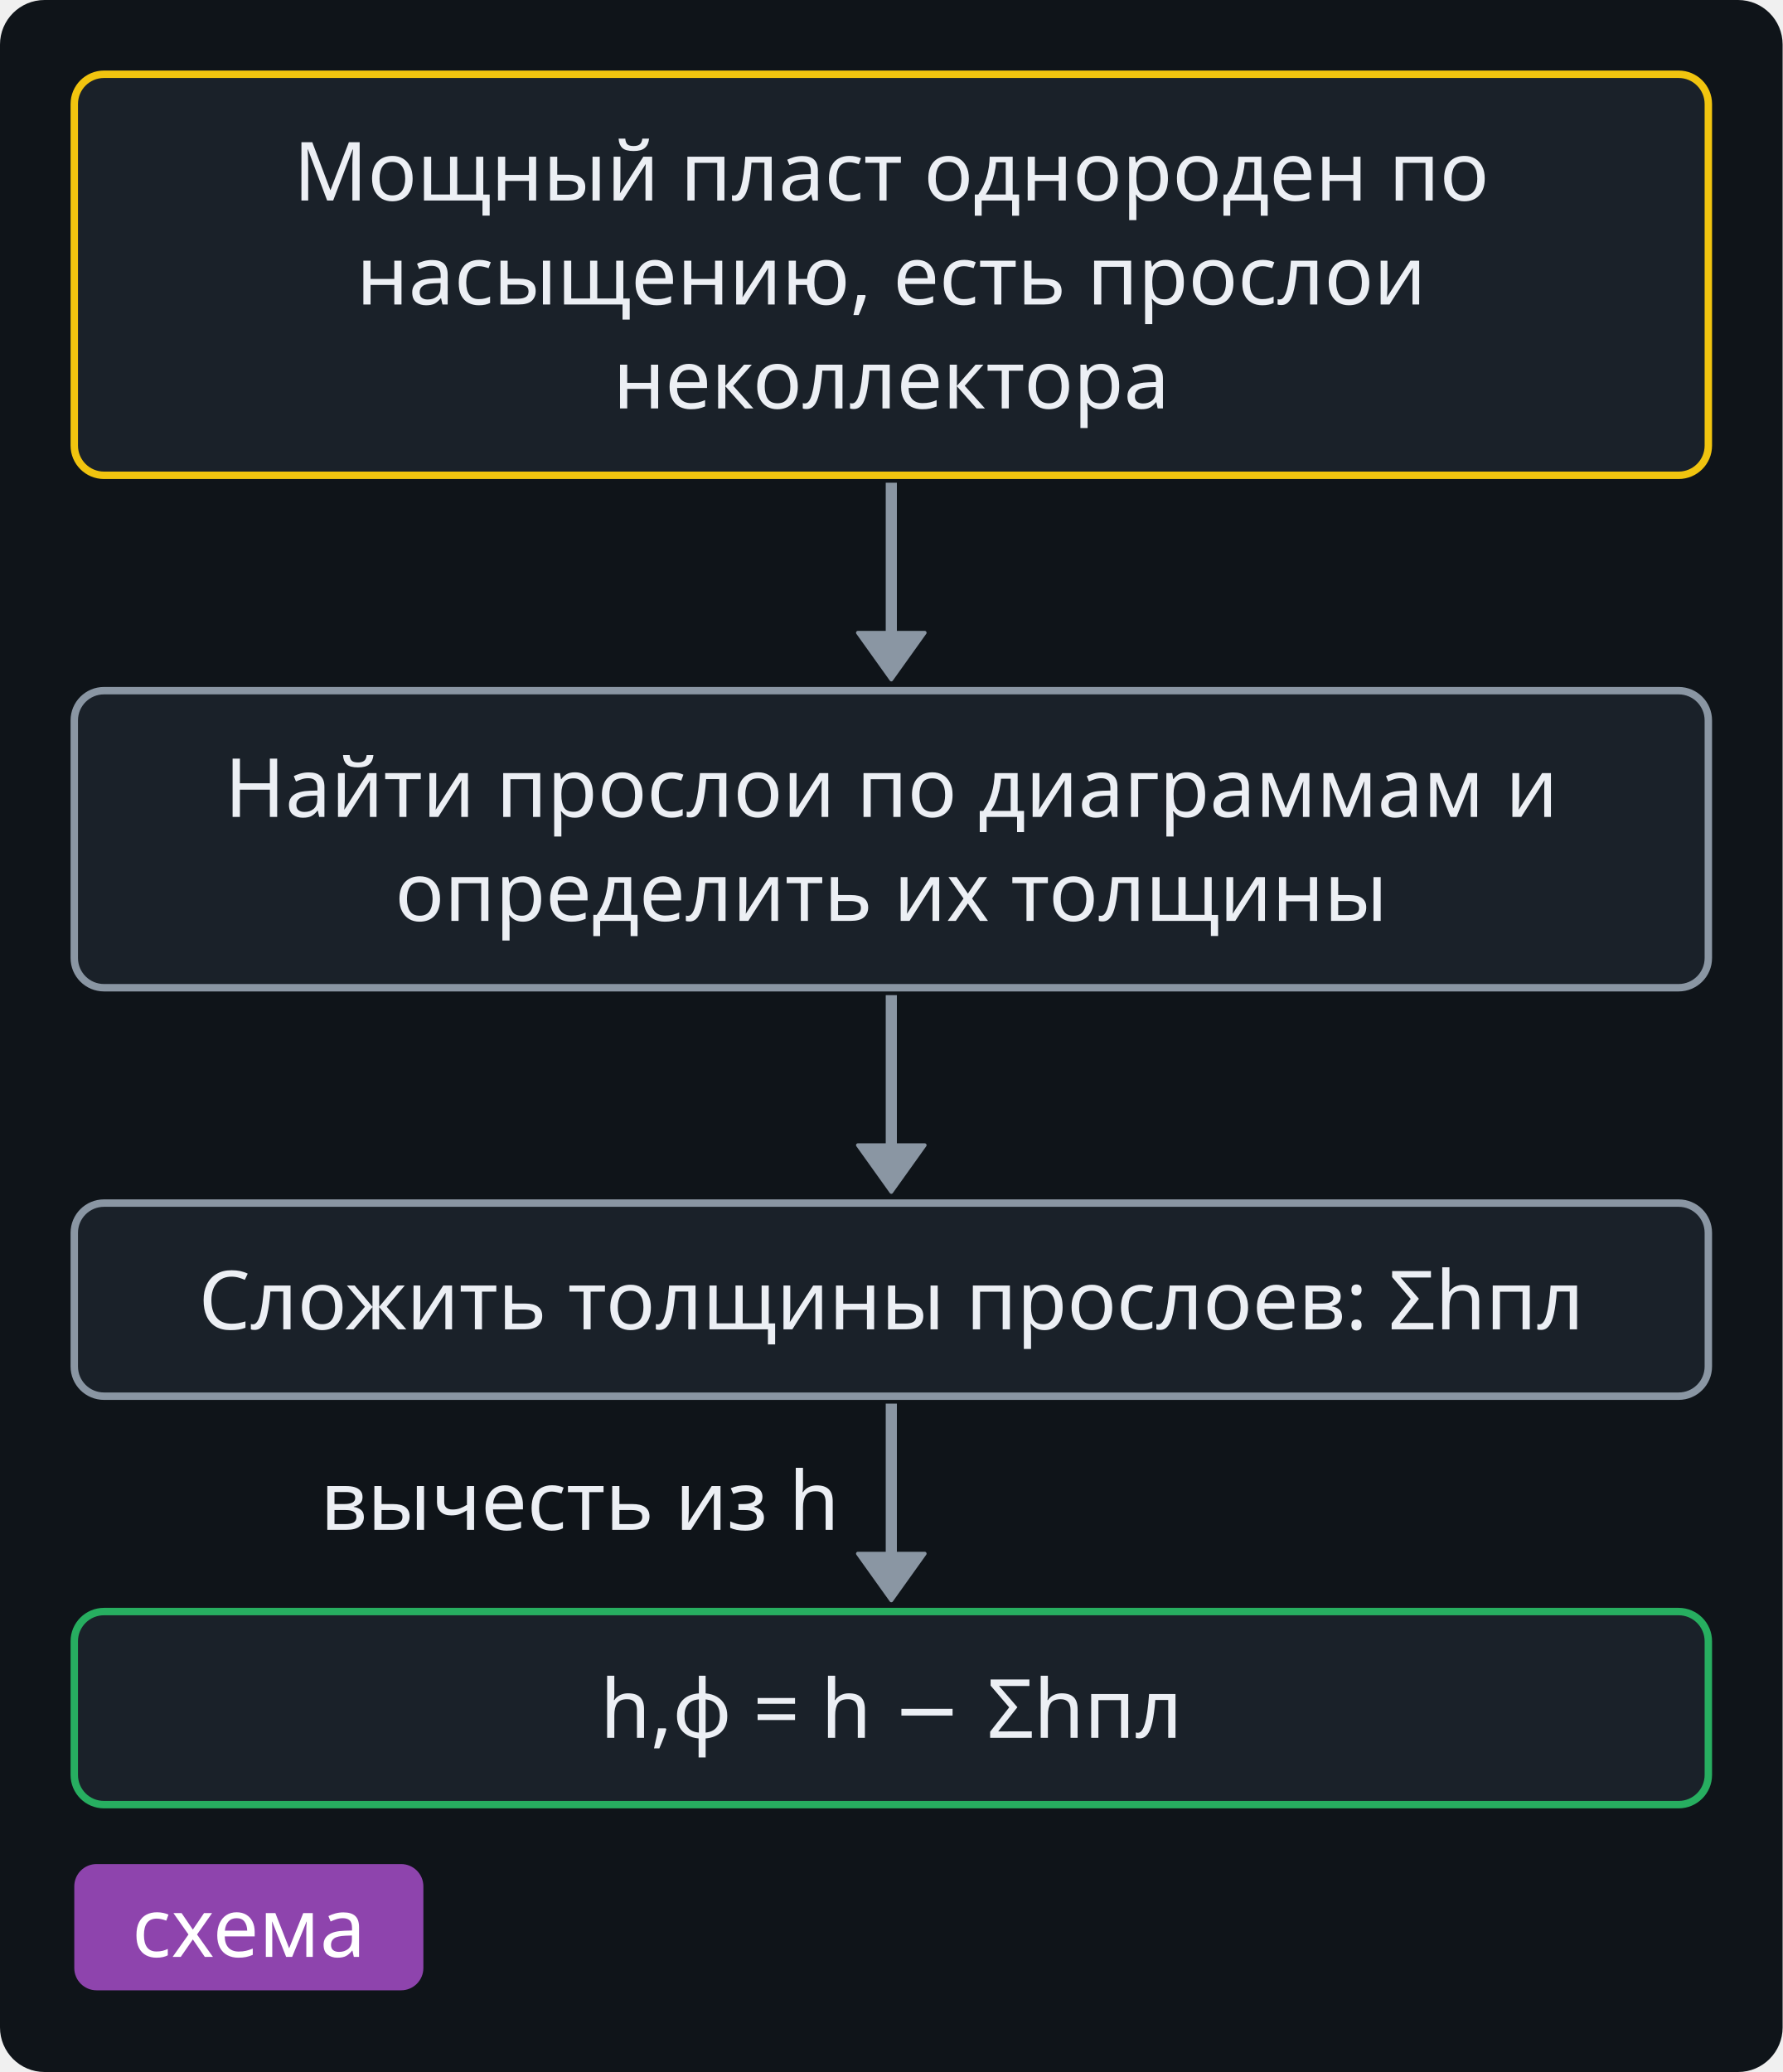
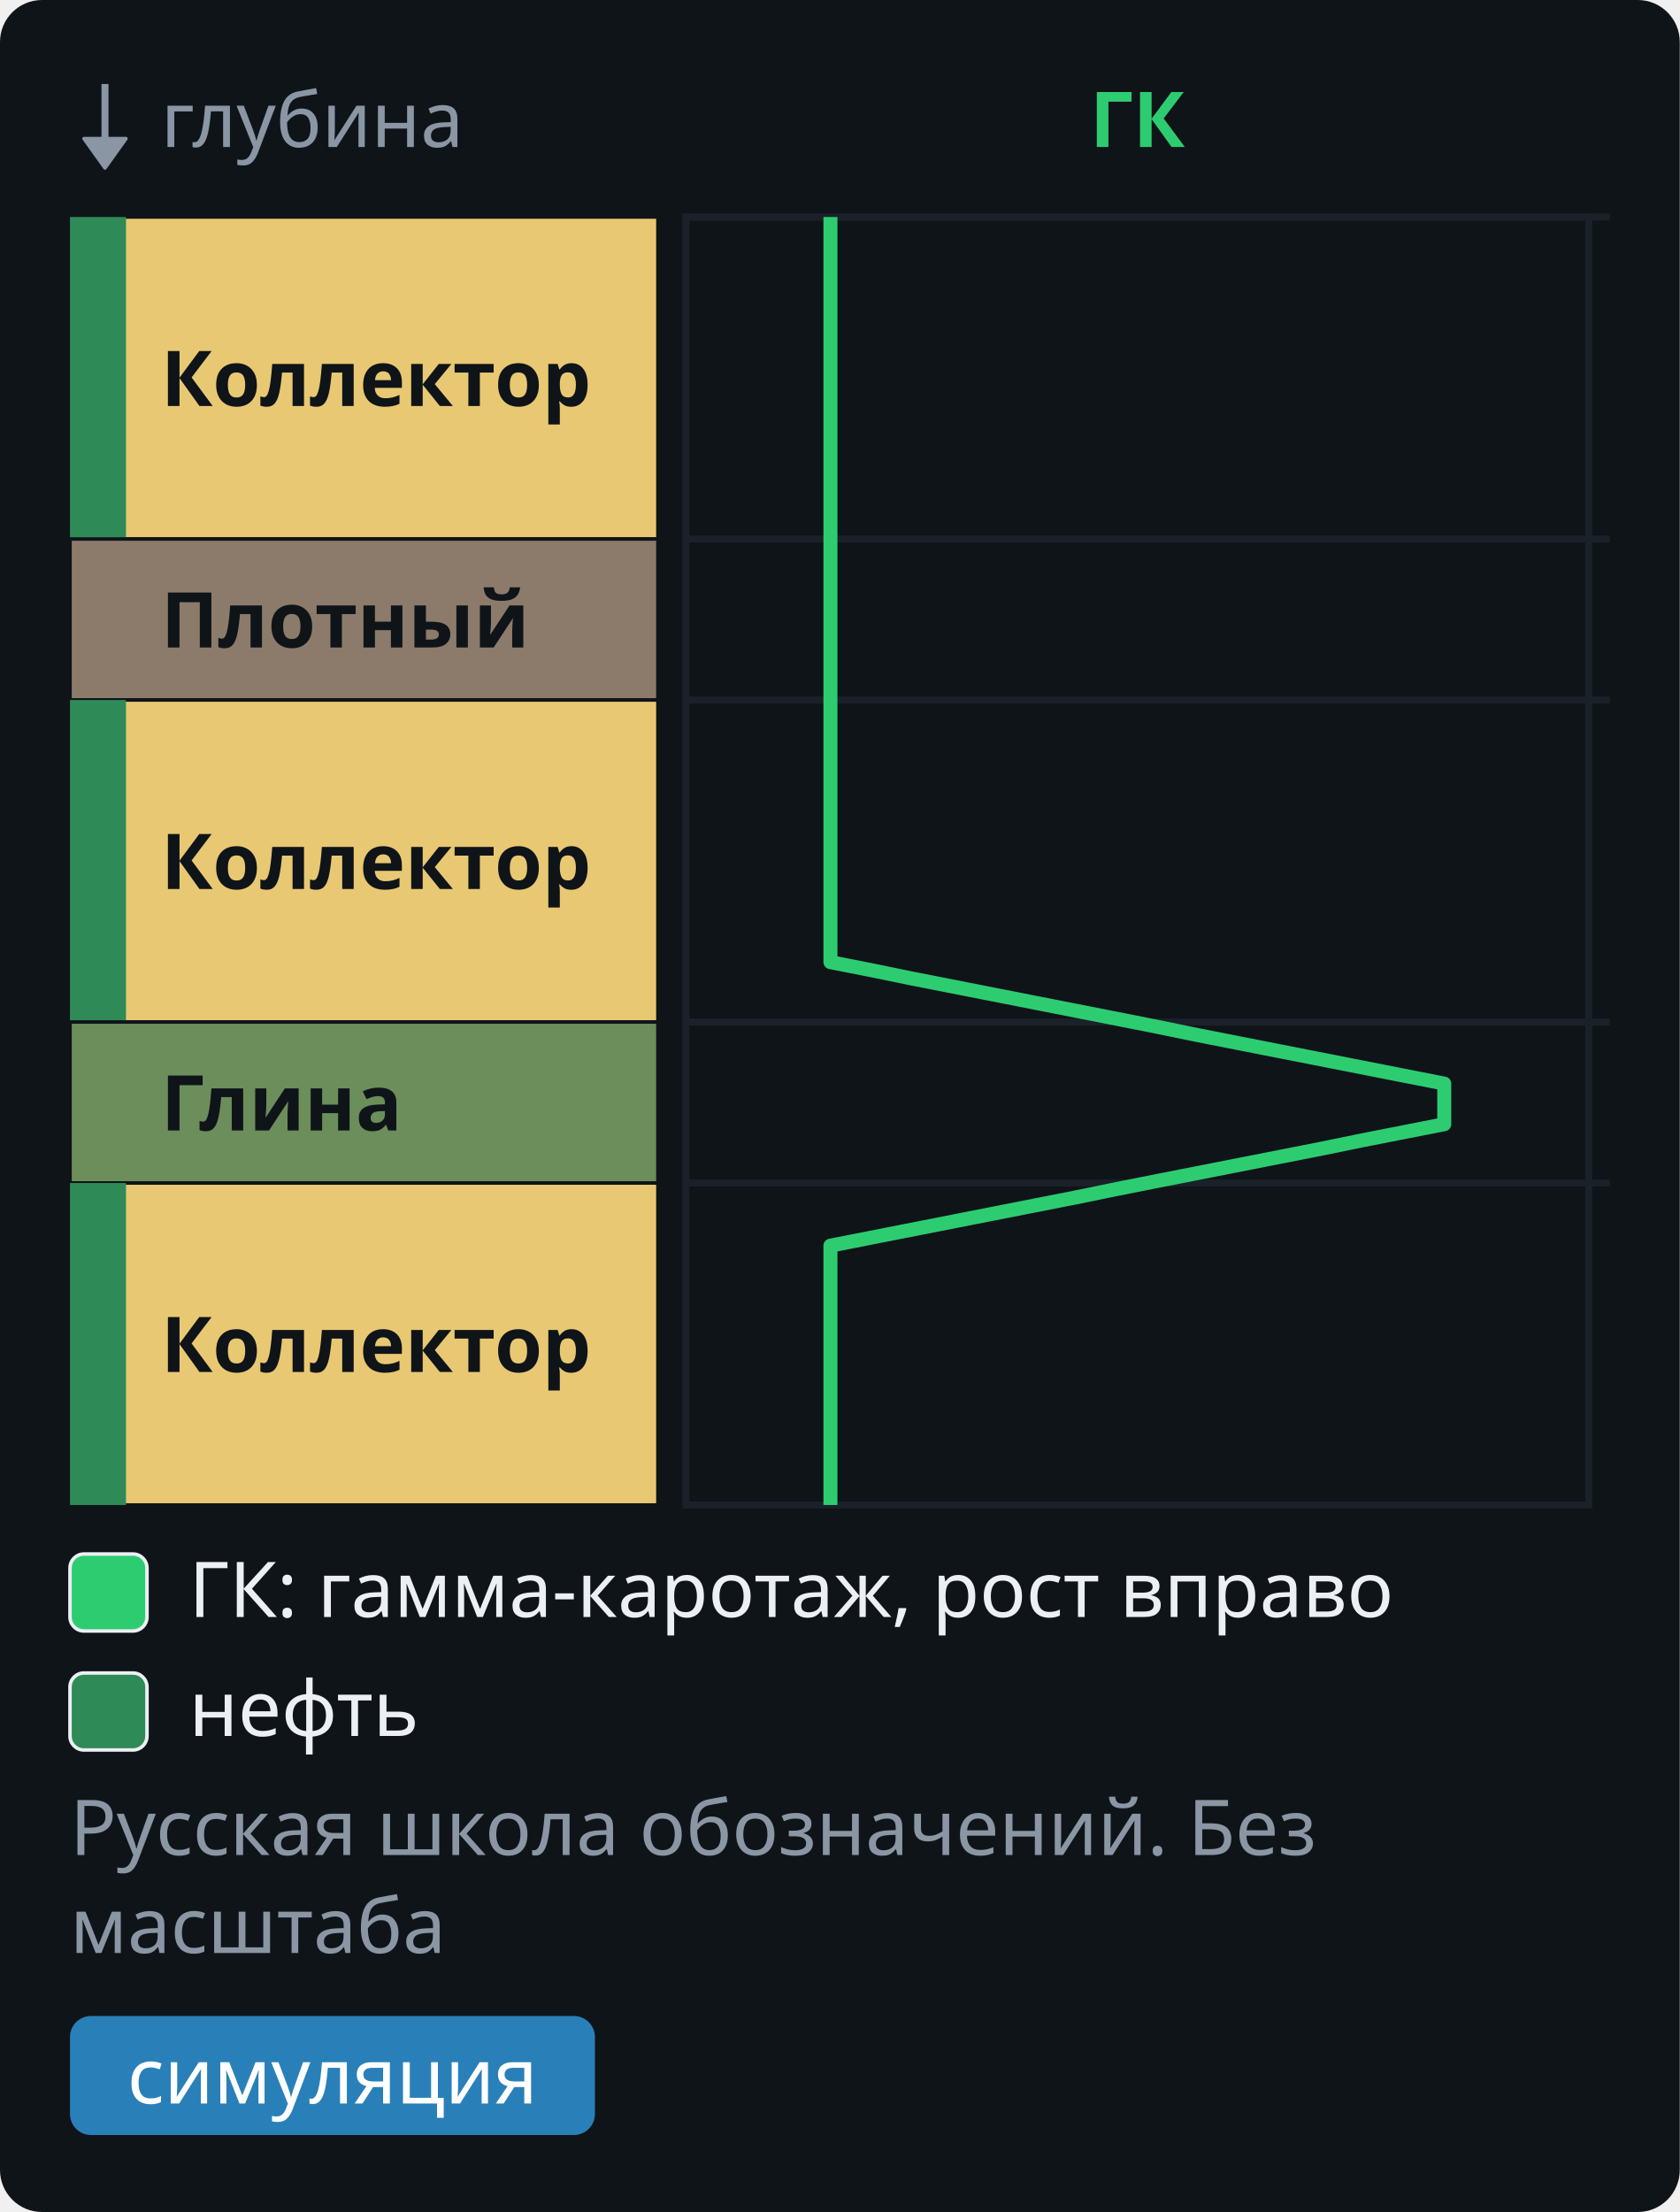
- <svg xmlns="http://www.w3.org/2000/svg" viewBox="0 0 480 558" width="480" height="558" font-family="Segoe UI, sans-serif" role="img">
-   <rect x="0.0" y="0.0" width="480.0" height="558.0" rx="12" fill="#0F1419" stroke="none" />
-   <rect x="20.0" y="20.0" width="440.0" height="108.0" rx="8" fill="#1A2129" stroke="#F1C40F" stroke-width="2" />
-   <text x="240.0" y="54.0" fill="#ECEFF4" font-size="22" font-weight="400" text-anchor="middle">Мощный пласт однороден по</text>
-   <text x="240.0" y="82.0" fill="#ECEFF4" font-size="22" font-weight="400" text-anchor="middle">насыщению, есть прослои</text>
-   <text x="240.0" y="110.0" fill="#ECEFF4" font-size="22" font-weight="400" text-anchor="middle">неколлектора</text>
-   <rect x="20.0" y="186.0" width="440.0" height="80.0" rx="8" fill="#1A2129" stroke="#8A96A3" stroke-width="2" />
-   <text x="240.0" y="220.0" fill="#ECEFF4" font-size="22" font-weight="400" text-anchor="middle">Найти прослои по диаграммам и</text>
-   <text x="240.0" y="248.0" fill="#ECEFF4" font-size="22" font-weight="400" text-anchor="middle">определить их толщины</text>
-   <rect x="20.0" y="324.0" width="440.0" height="52.0" rx="8" fill="#1A2129" stroke="#8A96A3" stroke-width="2" />
-   <text x="240.0" y="358.0" fill="#ECEFF4" font-size="22" font-weight="400" text-anchor="middle">Сложить толщины прослоев: Σhпл</text>
-   <rect x="20.0" y="434.0" width="440.0" height="52.0" rx="8" fill="#1A2129" stroke="#27AE60" stroke-width="2" />
-   <text x="240.0" y="468.0" fill="#ECEFF4" font-size="22" font-weight="400" text-anchor="middle">h,ф = h − Σhпл</text>
-   <line x1="240.0" y1="130.0" x2="240.0" y2="170.4" stroke="#8A96A3" stroke-width="3" />
-   <path d="M240.0,183.0 L231.0,170.4 L249.0,170.4 Z" fill="#8A96A3" stroke="#8A96A3" stroke-width="1" stroke-linejoin="round" />
-   <line x1="240.0" y1="268.0" x2="240.0" y2="308.4" stroke="#8A96A3" stroke-width="3" />
-   <path d="M240.0,321.0 L231.0,308.4 L249.0,308.4 Z" fill="#8A96A3" stroke="#8A96A3" stroke-width="1" stroke-linejoin="round" />
-   <line x1="240.0" y1="378.0" x2="240.0" y2="418.4" stroke="#8A96A3" stroke-width="3" />
-   <path d="M240.0,431.0 L231.0,418.4 L249.0,418.4 Z" fill="#8A96A3" stroke="#8A96A3" stroke-width="1" stroke-linejoin="round" />
-   <text x="226.0" y="412.0" fill="#ECEFF4" font-size="22" font-weight="400" text-anchor="end">вычесть из h</text>
-   <rect x="20.0" y="502.0" width="94.0" height="34.0" rx="6" fill="#8E44AD" stroke="none" />
-   <text x="67.0" y="527.0" fill="#FFFFFF" font-size="22" font-weight="400" text-anchor="middle">схема</text>
+ <svg xmlns="http://www.w3.org/2000/svg" viewBox="0 0 480 632" width="480" height="632" font-family="Segoe UI, sans-serif" role="img">
+   <rect x="0.0" y="0.0" width="480.0" height="632.0" rx="12" fill="#0F1419" stroke="none" />
+   <text x="46.0" y="42.0" fill="#8A96A3" font-size="22" font-weight="400" text-anchor="start">глубина</text>
+   <line x1="30.0" y1="24.0" x2="30.0" y2="39.6" stroke="#8A96A3" stroke-width="2" />
+   <path d="M30.0,48.0 L24.0,39.6 L36.0,39.6 Z" fill="#8A96A3" stroke="#8A96A3" stroke-width="1" stroke-linejoin="round" />
+   <rect x="20.0" y="62.0" width="168.0" height="92.0" rx="0" fill="#E8C872" stroke="#0F1419" />
+   <rect x="20.0" y="62.0" width="16.0" height="92.0" rx="0" fill="#2E8B57" stroke="none" />
+   <text x="46.0" y="116.0" fill="#0F1419" font-size="22" font-weight="600" text-anchor="start">Коллектор</text>
+   <line x1="196.0" y1="62.0" x2="460.0" y2="62.0" stroke="#1A2129" stroke-width="2" />
+   <rect x="20.0" y="154.0" width="168.0" height="46.0" rx="0" fill="#8C7B6B" stroke="#0F1419" />
+   <text x="46.0" y="185.0" fill="#0F1419" font-size="22" font-weight="600" text-anchor="start">Плотный</text>
+   <line x1="196.0" y1="154.0" x2="460.0" y2="154.0" stroke="#1A2129" stroke-width="2" />
+   <rect x="20.0" y="200.0" width="168.0" height="92.0" rx="0" fill="#E8C872" stroke="#0F1419" />
+   <rect x="20.0" y="200.0" width="16.0" height="92.0" rx="0" fill="#2E8B57" stroke="none" />
+   <text x="46.0" y="254.0" fill="#0F1419" font-size="22" font-weight="600" text-anchor="start">Коллектор</text>
+   <line x1="196.0" y1="200.0" x2="460.0" y2="200.0" stroke="#1A2129" stroke-width="2" />
+   <rect x="20.0" y="292.0" width="168.0" height="46.0" rx="0" fill="#6B8E5A" stroke="#0F1419" />
+   <text x="46.0" y="323.0" fill="#0F1419" font-size="22" font-weight="600" text-anchor="start">Глина</text>
+   <line x1="196.0" y1="292.0" x2="460.0" y2="292.0" stroke="#1A2129" stroke-width="2" />
+   <rect x="20.0" y="338.0" width="168.0" height="92.0" rx="0" fill="#E8C872" stroke="#0F1419" />
+   <rect x="20.0" y="338.0" width="16.0" height="92.0" rx="0" fill="#2E8B57" stroke="none" />
+   <text x="46.0" y="392.0" fill="#0F1419" font-size="22" font-weight="600" text-anchor="start">Коллектор</text>
+   <line x1="196.0" y1="338.0" x2="460.0" y2="338.0" stroke="#1A2129" stroke-width="2" />
+   <rect x="196.0" y="62.0" width="258.0" height="368.0" rx="0" fill="none" stroke="#1A2129" stroke-width="2" />
+   <text x="325.0" y="42.0" fill="#2ECC71" font-size="22" font-weight="600" text-anchor="middle">ГК</text>
+   <path d="M237.3,62.0 L237.3,64.3 L237.3,66.6 L237.3,68.9 L237.3,71.3 L237.3,73.6 L237.3,75.9 L237.3,78.2 L237.3,80.5 L237.3,82.8 L237.3,85.1 L237.3,87.5 L237.3,89.8 L237.3,92.1 L237.3,94.4 L237.3,96.7 L237.3,99.0 L237.3,101.3 L237.3,103.7 L237.3,106.0 L237.3,108.3 L237.3,110.6 L237.3,112.9 L237.3,115.2 L237.3,117.5 L237.3,119.9 L237.3,122.2 L237.3,124.5 L237.3,126.8 L237.3,129.1 L237.3,131.4 L237.3,133.7 L237.3,136.1 L237.3,138.4 L237.3,140.7 L237.3,143.0 L237.3,145.3 L237.3,147.6 L237.3,149.9 L237.3,152.3 L237.3,154.6 L237.3,156.9 L237.3,159.2 L237.3,161.5 L237.3,163.8 L237.3,166.2 L237.3,168.5 L237.3,170.8 L237.3,173.1 L237.3,175.4 L237.3,177.7 L237.3,180.0 L237.3,182.4 L237.3,184.7 L237.3,187.0 L237.3,189.3 L237.3,191.6 L237.3,193.9 L237.3,196.2 L237.3,198.6 L237.3,200.9 L237.3,203.2 L237.3,205.5 L237.3,207.8 L237.3,210.1 L237.3,212.4 L237.3,214.8 L237.3,217.1 L237.3,219.4 L237.3,221.7 L237.3,224.0 L237.3,226.3 L237.3,228.6 L237.3,231.0 L237.3,233.3 L237.3,235.6 L237.3,237.9 L237.3,240.2 L237.3,242.5 L237.3,244.8 L237.3,247.2 L237.3,249.5 L237.3,251.8 L237.3,254.1 L237.3,256.4 L237.3,258.7 L237.3,261.0 L237.3,263.4 L237.3,265.7 L237.3,268.0 L237.3,270.3 L237.3,272.6 L237.3,274.9 L249.0,277.2 L260.7,279.6 L272.4,281.9 L284.1,284.2 L295.8,286.5 L307.5,288.8 L319.2,291.1 L330.8,293.4 L342.5,295.8 L354.2,298.1 L365.9,300.4 L377.6,302.7 L389.3,305.0 L401.0,307.3 L412.7,309.6 L412.7,312.0 L412.7,314.3 L412.7,316.6 L412.7,318.9 L412.7,321.2 L401.0,323.5 L389.3,325.8 L377.6,328.2 L365.9,330.5 L354.2,332.8 L342.5,335.1 L330.8,337.4 L319.2,339.7 L307.5,342.1 L295.8,344.4 L284.1,346.7 L272.4,349.0 L260.7,351.3 L249.0,353.6 L237.3,355.9 L237.3,358.3 L237.3,360.6 L237.3,362.9 L237.3,365.2 L237.3,367.5 L237.3,369.8 L237.3,372.1 L237.3,374.5 L237.3,376.8 L237.3,379.1 L237.3,381.4 L237.3,383.7 L237.3,386.0 L237.3,388.3 L237.3,390.7 L237.3,393.0 L237.3,395.3 L237.3,397.6 L237.3,399.9 L237.3,402.2 L237.3,404.5 L237.3,406.9 L237.3,409.2 L237.3,411.5 L237.3,413.8 L237.3,416.1 L237.3,418.4 L237.3,420.7 L237.3,423.1 L237.3,425.4 L237.3,427.7 L237.3,430.0" fill="none" stroke="#2ECC71" stroke-width="4" stroke-linejoin="round" />
+   <rect x="20.0" y="444.0" width="22.0" height="22.0" rx="4" fill="#2ECC71" stroke="#ECEFF4" />
+   <text x="54.0" y="462.0" fill="#ECEFF4" font-size="22" font-weight="400" text-anchor="start">ГК: гамма-каротаж, рост вправо</text>
+   <rect x="20.0" y="478.0" width="22.0" height="22.0" rx="4" fill="#2E8B57" stroke="#ECEFF4" />
+   <text x="54.0" y="496.0" fill="#ECEFF4" font-size="22" font-weight="400" text-anchor="start">нефть</text>
+   <text x="20.0" y="530.0" fill="#8A96A3" font-size="22" font-weight="400" text-anchor="start">Русская школа обозначений. Без</text>
+   <text x="20.0" y="558.0" fill="#8A96A3" font-size="22" font-weight="400" text-anchor="start">масштаба</text>
+   <rect x="20.0" y="576.0" width="150.0" height="34.0" rx="6" fill="#2980B9" stroke="none" />
+   <text x="95.0" y="601.0" fill="#FFFFFF" font-size="22" font-weight="400" text-anchor="middle">симуляция</text>
</svg>
